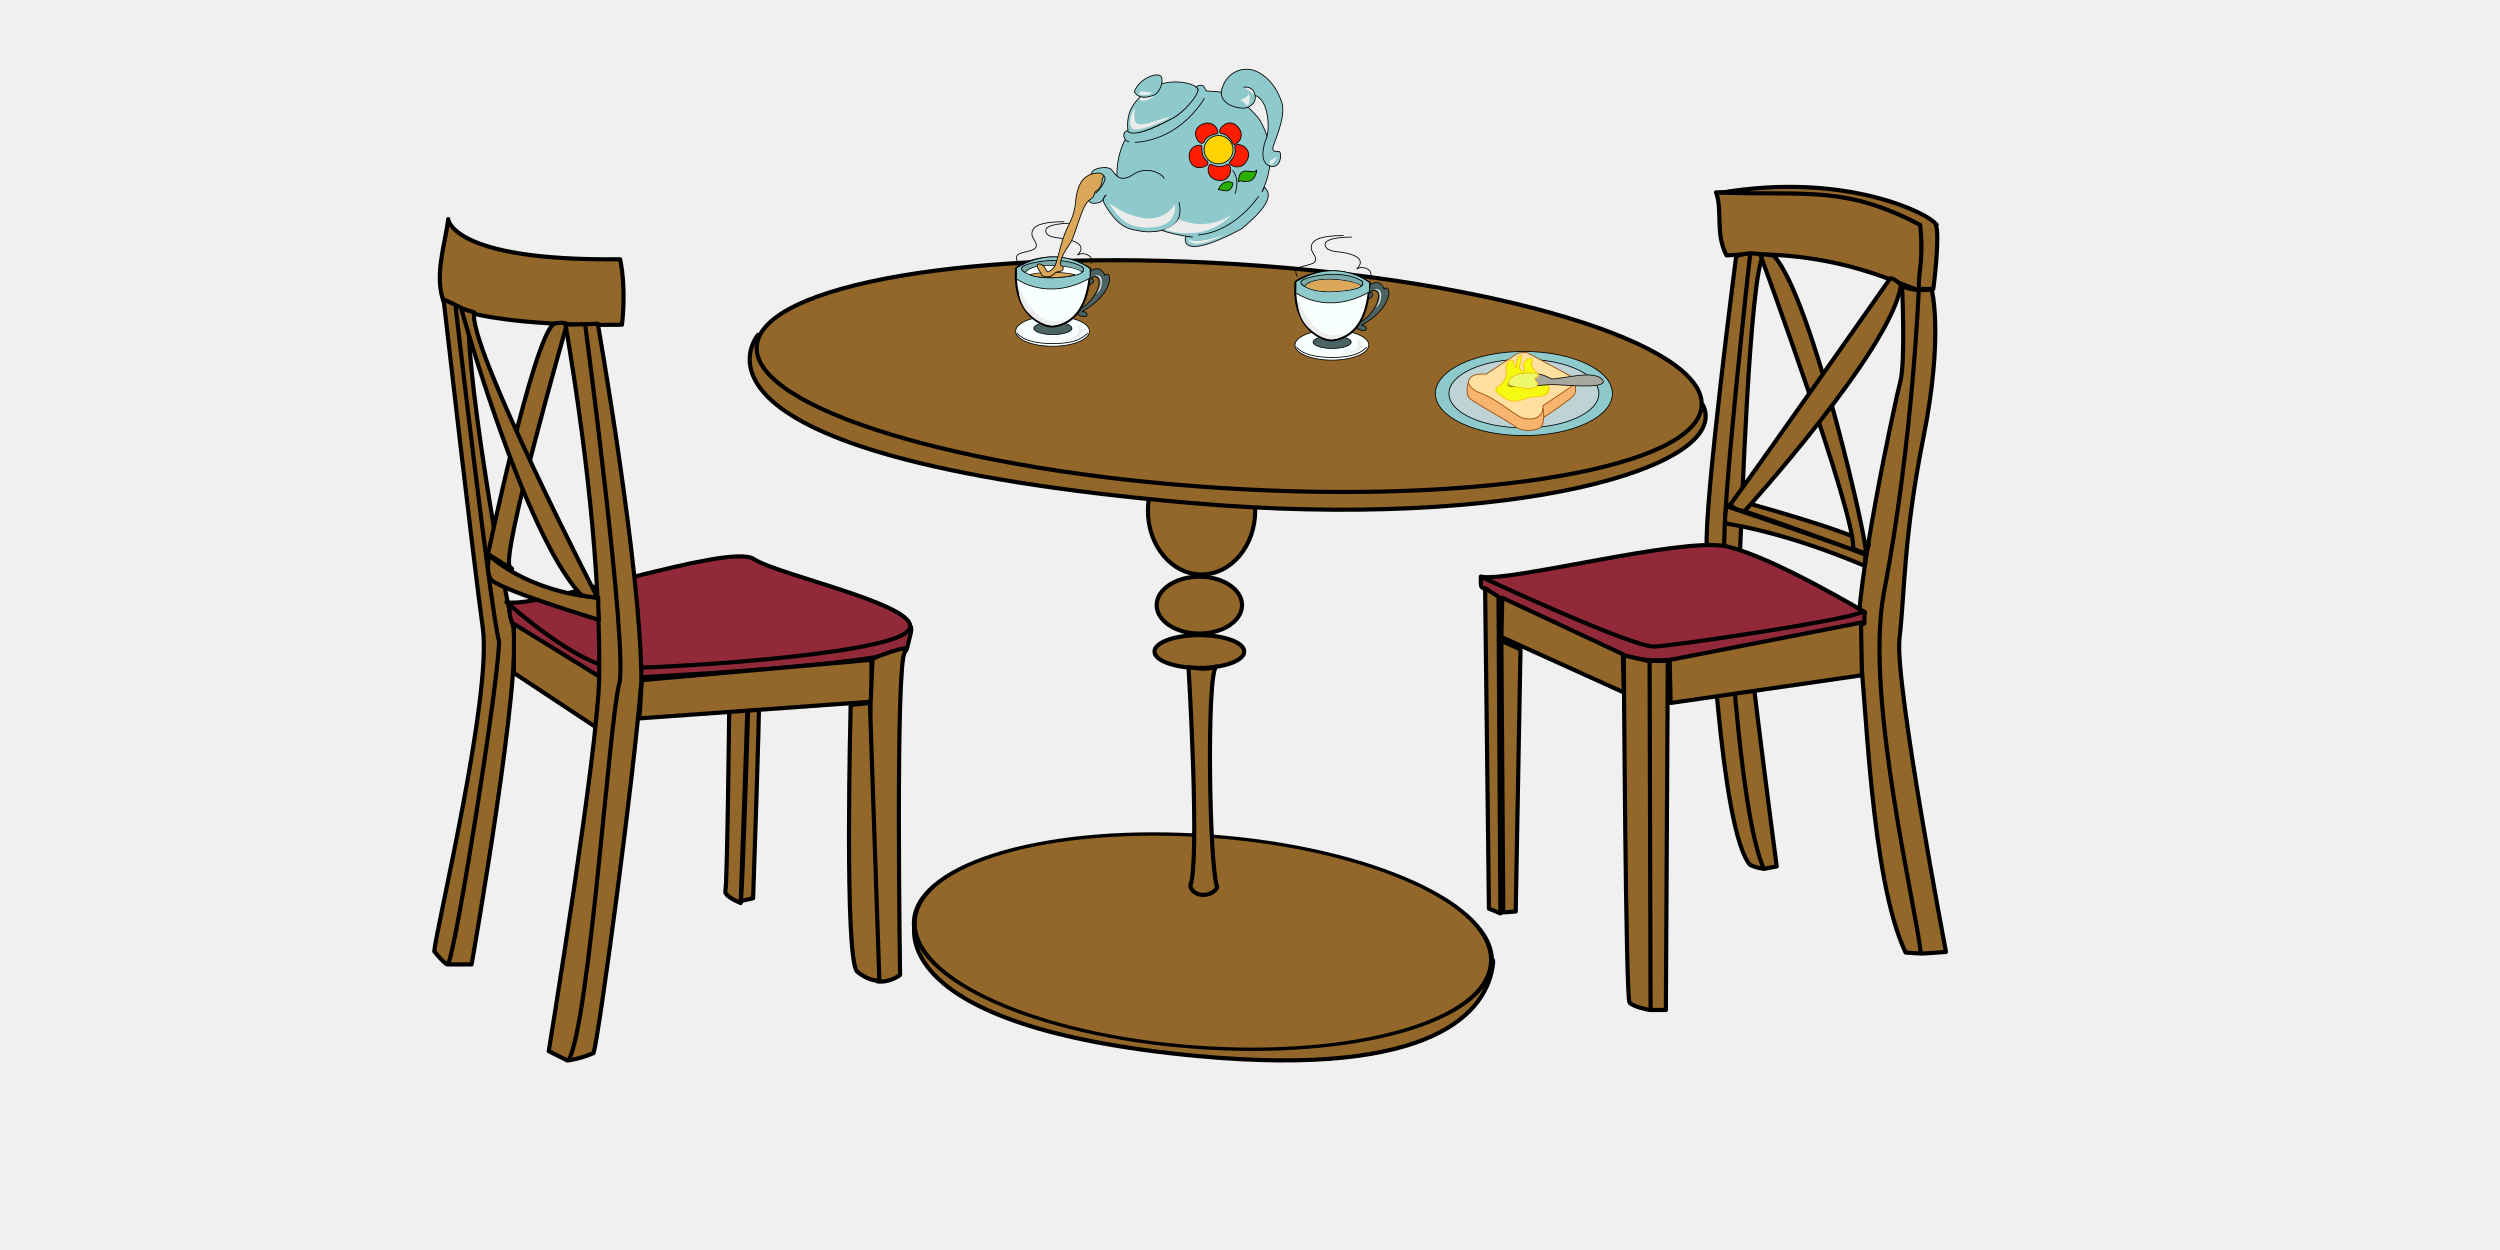
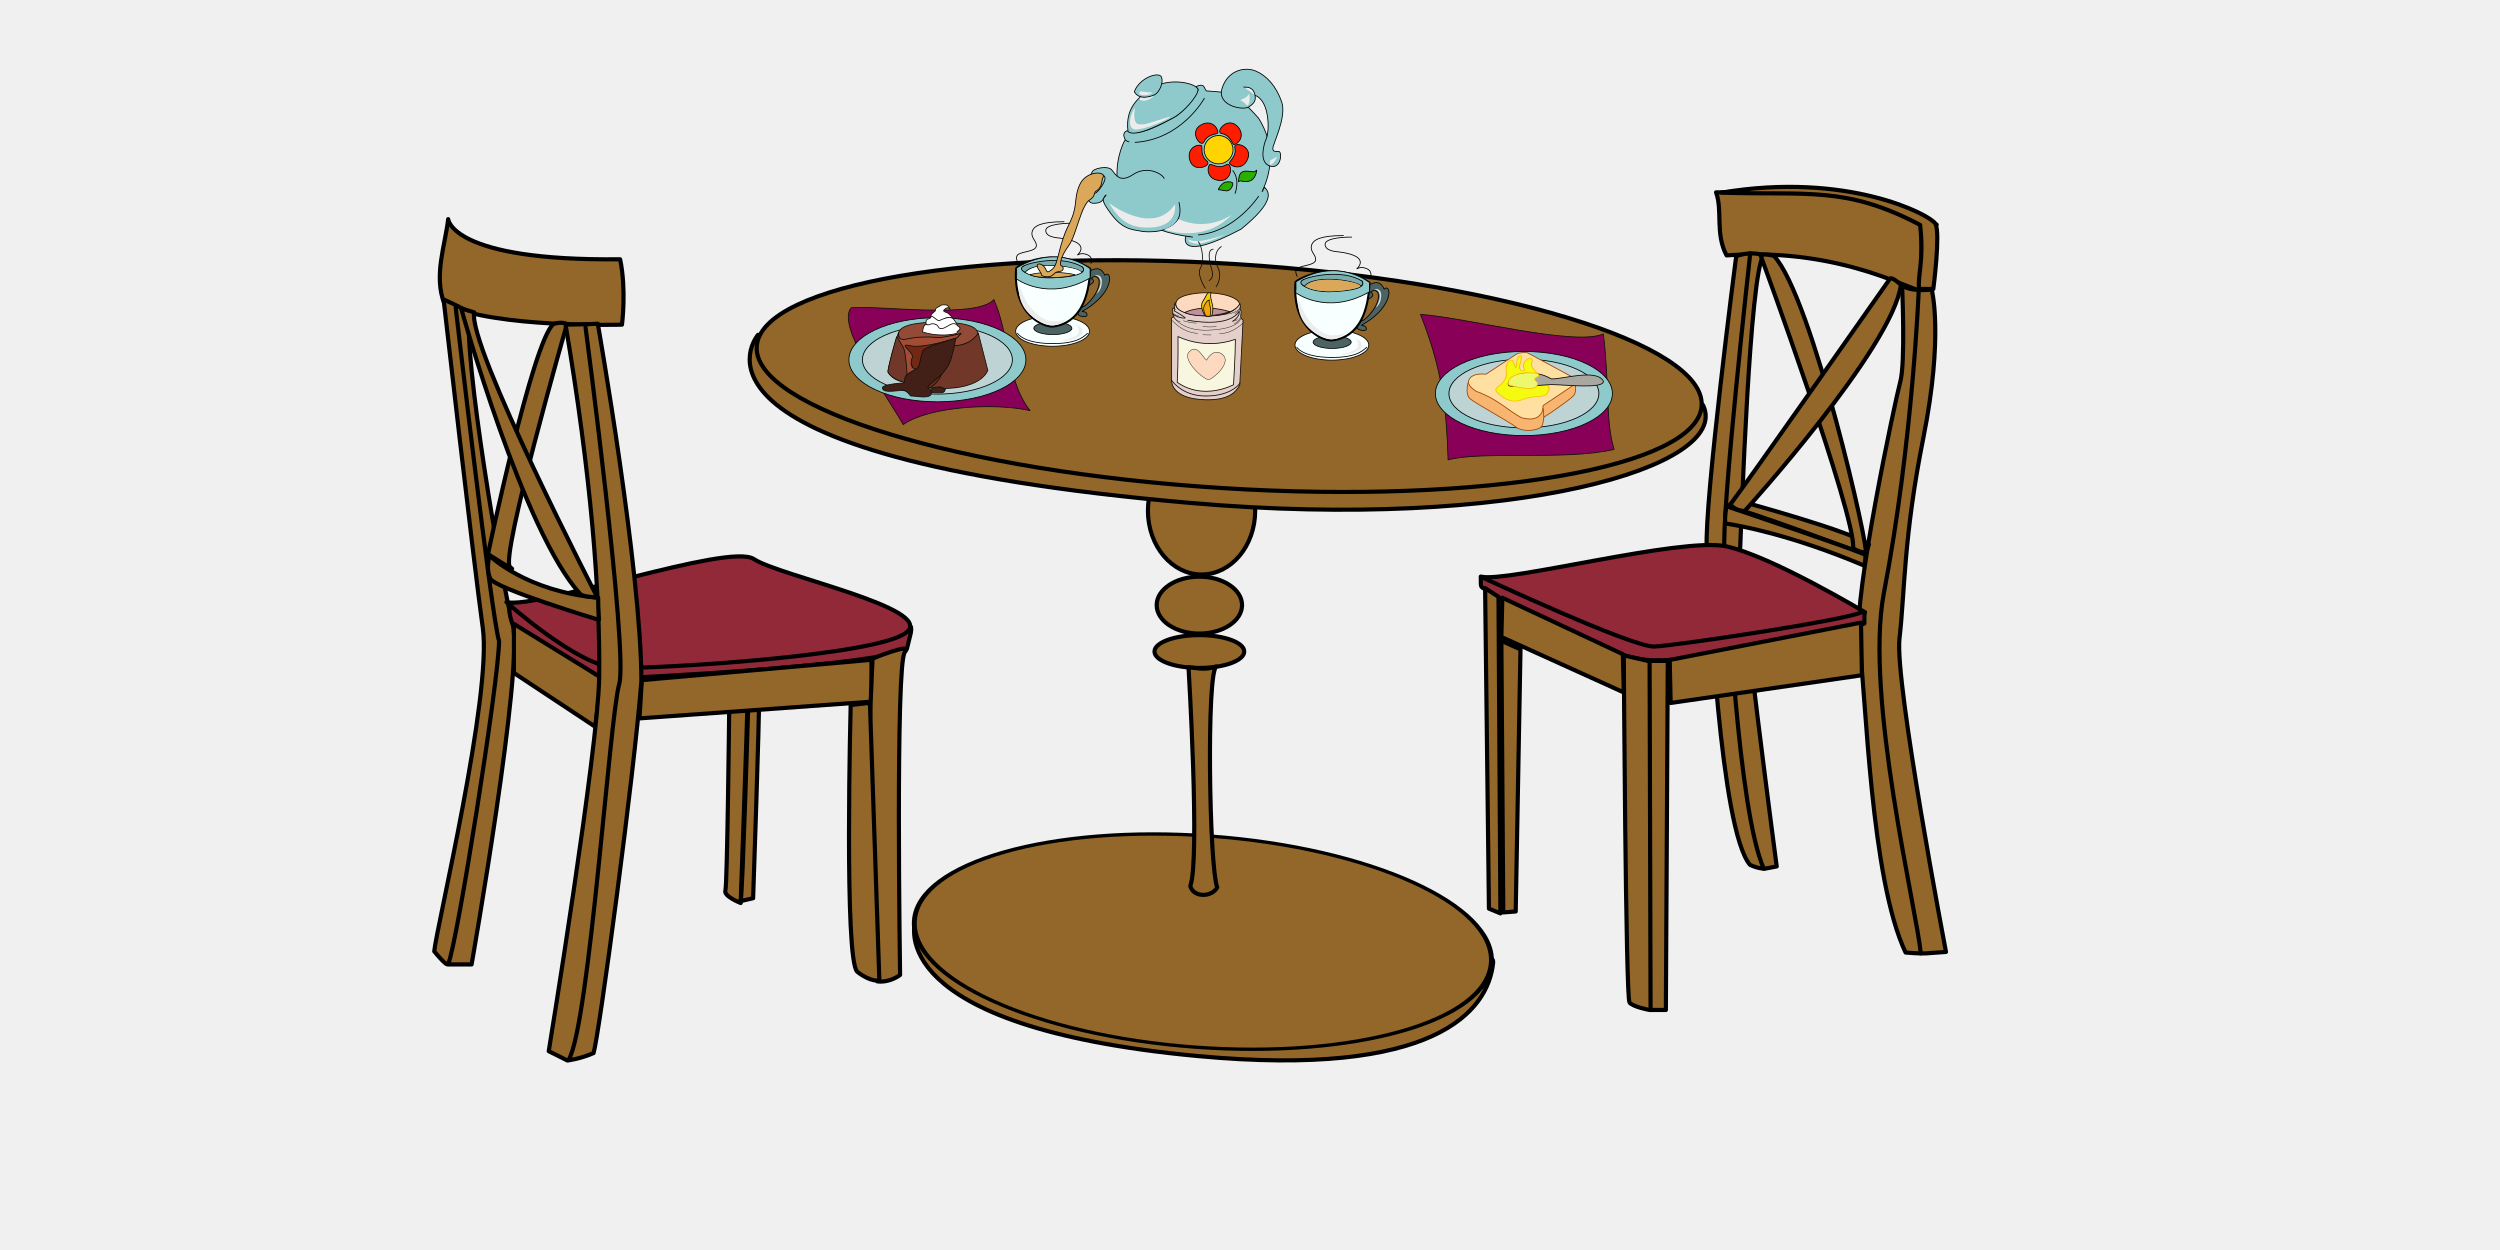
<svg xmlns="http://www.w3.org/2000/svg" width="100%" height="100%" viewBox="0 0 600 300" version="1.1" xml:space="preserve" style="fill-rule:evenodd;clip-rule:evenodd;stroke-linecap:round;stroke-linejoin:round;stroke-miterlimit:1.5;">
  <g id="DinningTable">
    <path d="M219.631,221.417C219.631,221.417 211.511,246.421 287.584,253.465C344.325,258.719 357.147,242.762 358.35,231.079C359.265,222.195 305.267,272.379 219.631,221.417Z" style="fill:rgb(146,103,41);stroke:black;stroke-width:1px;" />
    <g transform="matrix(1.07136,0.0788987,-0.0540644,0.734136,-20.1205,28.4372)">
      <ellipse cx="300.193" cy="236.834" rx="64.621" ry="34.494" style="fill:rgb(146,103,41);stroke:black;stroke-width:1.09px;" />
    </g>
    <g transform="matrix(1,0,0,1,-3.67764,0)">
      <ellipse cx="291.525" cy="156.37" rx="10.77" ry="3.94" style="fill:rgb(146,103,41);stroke:black;stroke-width:1px;" />
    </g>
    <g transform="matrix(1,0,0,1,-3.15226,1.20509)">
      <ellipse cx="290.999" cy="144.024" rx="10.245" ry="6.83" style="fill:rgb(146,103,41);stroke:black;stroke-width:1px;" />
    </g>
    <g transform="matrix(1,0,0,1.023,-9.98216,-11.0655)">
      <ellipse cx="298.355" cy="130.627" rx="12.872" ry="14.973" style="fill:rgb(146,103,41);stroke:black;stroke-width:0.99px;" />
    </g>
    <path d="M181.928,80.361C181.928,80.361 156.639,109.498 285.759,120.71C363.599,127.469 415.564,111.913 408.772,97.307C405.856,91.037 236.721,130.494 181.928,80.361Z" style="fill:rgb(146,103,41);stroke:black;stroke-width:1px;" />
    <g transform="matrix(0.99803,0.0627314,-0.0627314,0.99803,-1.70044,-28.0399)">
      <ellipse cx="303.543" cy="99.457" rx="113.613" ry="26.926" style="fill:rgb(146,103,41);stroke:black;stroke-width:1px;" />
    </g>
    <path d="M285.243,160.138C285.243,160.138 288.04,206.297 285.673,212.646C286.391,215.468 290.87,215.378 292.129,212.968C290.192,207.804 289.546,161.468 291.914,159.961C289.262,160.802 288.172,160.457 285.243,160.138Z" style="fill:rgb(146,103,41);stroke:black;stroke-width:1px;" />
+     <path d="M204.288,73.875C210.617,73.202 234.281,76.62 238.526,71.903C242.384,80.517 241.554,91.468 247.214,98.542C237.998,96.537 222.592,97.739 216.767,101.901C213.131,95.401 200.514,78.12 204.288,73.875Z" style="fill:rgb(136,0,87);stroke:rgb(17,15,9);stroke-width:0.2px;" />
+     <path d="M340.911,75.452C351.691,76.186 377.859,83.168 384.802,80.149C386.329,92.286 385.244,100.785 387.381,107.86C375.911,110.577 355.478,108.174 347.545,110.372C347.146,97.5 346.031,88.348 340.911,75.452Z" style="fill:rgb(136,0,87);stroke:rgb(17,15,9);stroke-width:0.2px;" />
  </g>
  <g id="DinningChairs">
    <path d="M175.01,170.124C175.01,170.124 174.551,212.359 174.092,213.736C173.633,215.114 177.765,216.72 177.765,216.72C177.765,216.72 179.372,171.73 179.372,169.665C179.372,167.599 175.01,170.124 175.01,170.124Z" style="fill:rgb(146,103,41);stroke:black;stroke-width:1px;" />
    <path d="M177.765,216.261L180.749,215.573C180.749,215.573 182.356,169.435 182.126,168.746C181.896,168.058 179.601,168.517 179.601,168.517C179.601,168.517 178.224,214.425 177.765,216.261Z" style="fill:rgb(146,103,41);stroke:black;stroke-width:1px;" />
    <path d="M411.852,46.165C419.722,46.412 439.649,40.983 461.084,54.012C461.505,64.94 460.721,67.727 460.721,69.408C460.721,71.09 442.954,59.195 414.374,61.296C411.606,56.064 413.459,50.482 411.852,46.165Z" style="fill:rgb(146,103,41);stroke:black;stroke-width:1px;" />
    <path d="M416.681,61.505C416.681,61.505 408.977,120.885 409.62,131.639C410.222,141.726 412.852,199.155 419.997,207.561C421.853,208.475 423.517,208.496 423.517,208.496L426.41,207.945C426.41,207.945 417.284,139.108 417.621,132.047C417.957,124.986 419.907,65.606 423.269,61.235C419.69,60.169 416.681,61.505 416.681,61.505Z" style="fill:rgb(146,103,41);stroke:black;stroke-width:1px;" />
    <path d="M420.065,60.768C420.065,60.768 413.071,123.174 413.878,132.32C414.685,141.465 417.106,194.457 423.293,208.445" style="fill:none;stroke:black;stroke-width:1px;" />
    <path d="M456.497,68.467C456.497,68.467 457.337,86.961 456.076,91.584C454.815,96.207 444.888,142.968 446.137,153.196C447.902,167.655 448.931,210.842 457.337,228.602C460.032,228.874 462.099,228.818 462.099,228.818L467.035,228.465C467.035,228.465 454.662,163.534 455.877,153.226C457.15,142.434 456.819,129.024 461.593,105.143C466.539,80.406 463.611,69.502 463.611,69.502C463.611,69.502 458.461,70.123 456.497,68.467Z" style="fill:rgb(146,103,41);stroke:black;stroke-width:1px;" />
    <path d="M418.355,120.462C418.355,120.462 444.882,127.678 448.541,130.691C447.641,133.027 447.836,133.159 447.836,133.159C447.836,133.159 418.785,122.184 414.266,121.538C416.652,120.306 418.355,120.462 418.355,120.462Z" style="fill:rgb(146,103,41);stroke:black;stroke-width:1px;" />
    <path d="M414.332,121.495C414.332,121.495 413.692,125.577 414.243,125.658C417.365,126.118 429.734,128.288 447.343,135.723C447.578,135.822 447.723,133.906 447.717,133.23C447.712,132.704 414.145,121.415 414.332,121.495Z" style="fill:rgb(146,103,41);stroke:black;stroke-width:1px;" />
    <path d="M422.544,61.292C422.544,61.292 445.411,123.648 444.765,131.61C446.15,132.408 446.691,132.461 447.767,132.676C448.843,132.891 434.979,71.289 425.726,61.39C423.185,60.799 422.544,61.292 422.544,61.292Z" style="fill:rgb(146,103,41);stroke:black;stroke-width:1px;" />
    <path d="M453.567,66.933C453.567,66.933 418.4,117.069 415.302,121.029C416.434,122.675 418.727,122.635 418.727,122.635C418.727,122.635 454.287,83.455 456.224,68.348C453.769,66.133 453.567,66.933 453.567,66.933Z" style="fill:rgb(146,103,41);stroke:black;stroke-width:1px;" />
    <path d="M447.61,146.947C447.61,146.947 425.058,133.416 414.27,131.121C403.482,128.826 361.353,139.982 355.385,138.375C355.478,140.436 355.101,141.011 356.439,141.321C363.857,146.372 385.318,157.913 396.136,158.436C408.116,159.016 438.507,152.853 447.445,149.64C447.507,148.42 447.362,147.563 447.61,146.947Z" style="fill:rgb(146,41,56);stroke:black;stroke-width:1px;" />
    <path d="M389.709,157.289C389.709,157.289 390.168,239.517 391.086,240.612C392.005,241.707 395.907,242.395 395.907,242.395L399.809,242.395L400.268,158.613L395.448,158.613L389.709,157.289Z" style="fill:rgb(146,103,41);stroke:black;stroke-width:1px;" />
    <path d="M395.907,158.842L396.136,242.395" style="fill:none;stroke:black;stroke-width:1px;" />
    <path d="M359.639,143.234L360.099,219.212L357.344,218.064L356.426,141.168L359.639,143.234Z" style="fill:rgb(146,103,41);stroke:black;stroke-width:1px;" />
    <path d="M360.328,153.793L364.919,155.858L363.771,218.753L360.787,218.982L360.328,153.793Z" style="fill:rgb(146,103,41);stroke:black;stroke-width:1px;" />
    <path d="M360.558,143.463L360.328,152.874L389.709,166.188L389.48,157.006L360.558,143.463Z" style="fill:rgb(146,103,41);stroke:black;stroke-width:1px;" />
    <path d="M400.727,158.383L400.957,168.713L446.865,162.056L446.635,149.431L400.727,158.383Z" style="fill:rgb(146,103,41);stroke:black;stroke-width:1px;" />
    <path d="M355.546,138.478C355.546,138.478 391.775,155.399 397.055,155.17C402.334,154.94 443.651,148.743 446.865,146.906" style="fill:none;stroke:black;stroke-width:1px;" />
    <path d="M107.559,52.593C107.559,52.593 108.254,62.697 148.826,62.227C150.375,69.561 149.274,77.918 149.274,77.918C149.274,77.918 118.788,78.815 106.683,72.986C103.99,66.24 106.859,58.87 107.559,52.593Z" style="fill:rgb(146,103,41);stroke:black;stroke-width:1px;" />
    <path d="M106.459,71.861C106.459,71.861 113.632,134.626 115.874,150.765C118.116,166.905 104.666,222.945 104.218,228.325C106.872,231.542 107.356,231.463 107.356,231.463L113.184,231.463C113.184,231.463 125.737,160.18 123.047,149.868C120.357,139.557 110.943,84.414 112.736,74.999C109.546,73.2 106.459,71.861 106.459,71.861Z" style="fill:rgb(146,103,41);stroke:black;stroke-width:1px;" />
    <path d="M109.373,73.861C109.373,73.861 117.981,148.228 119.774,153.842C119.774,162.808 109.731,226.457 107.579,231.312" style="fill:none;stroke:black;stroke-width:1px;" />
    <path d="M136.072,77.749C136.072,77.749 119.912,134.16 122.409,136.07C124.907,137.98 117.121,132.985 117.121,132.985C117.121,132.985 127.845,81.777 132.84,77.749C134.896,77.099 136.072,77.749 136.072,77.749Z" style="fill:rgb(146,103,41);stroke:black;stroke-width:1px;" />
    <path d="M122.979,149.675C122.979,149.675 140.481,162.874 145.359,162.874C150.236,162.874 211.925,159.718 217.664,155.701C218.709,151.443 218.768,151.587 218.648,150.504C218.541,149.54 139.911,145.198 123.277,145.23C121.224,145.234 122.979,149.675 122.979,149.675Z" style="fill:rgb(146,41,56);stroke:black;stroke-width:1px;" />
    <path d="M121.544,144.511C121.544,144.511 138.759,160.005 147.941,160.292C157.123,160.578 211.065,157.422 217.664,151.684C224.263,145.945 186.963,138.198 180.937,134.181C174.912,130.164 129.291,146.232 121.544,144.511Z" style="fill:rgb(146,41,56);stroke:black;stroke-width:1px;" />
    <path d="M123.342,149.745L123.342,161.509L142.853,174.421L144.288,162.657L123.342,149.745Z" style="fill:rgb(146,103,41);stroke:black;stroke-width:1px;" />
    <path d="M154.043,163.23L153.47,172.412L209.248,168.395L209.133,158.353L154.043,163.23Z" style="fill:rgb(146,103,41);stroke:black;stroke-width:1px;" />
    <path d="M209.42,158.066C209.42,158.066 205.977,224.743 210.568,235.536C213.654,235.892 216.019,233.99 216.019,233.99C216.019,233.99 214.872,159.103 217.167,156.521C219.462,153.938 209.42,158.066 209.42,158.066Z" style="fill:rgb(146,103,41);stroke:black;stroke-width:1px;" />
    <path d="M204.162,169.206C204.162,169.206 202.555,230.722 205.769,233.247C208.982,235.772 211.048,235.313 211.048,235.313L208.777,168.679L204.162,169.206Z" style="fill:rgb(146,103,41);stroke:black;stroke-width:1px;" />
    <path d="M143.47,77.694C143.47,77.694 153.933,137.064 153.933,163.515C152.14,186.379 143.801,248.248 142.456,252.731C139.23,254.158 136.179,254.524 136.179,254.524L131.696,252.282C131.696,252.282 143.577,179.688 143.801,162.618C144.07,142.085 141.828,113.952 135.731,77.907C141.103,77.856 143.47,77.694 143.47,77.694Z" style="fill:rgb(146,103,41);stroke:black;stroke-width:1px;" />
    <path d="M140.532,78.585C140.532,78.585 150.843,156.593 148.601,164.215C146.36,171.836 141.428,245.809 136.497,254.327" style="fill:none;stroke:black;stroke-width:1px;" />
    <path d="M117.478,133.349C117.478,133.349 126.293,141.98 143.554,143.449C143.554,146.02 143.738,148.774 143.738,148.774C143.738,148.774 118.764,141.245 117.662,138.858C116.56,136.471 117.478,133.349 117.478,133.349Z" style="fill:rgb(146,103,41);stroke:black;stroke-width:1px;" />
    <path d="M110.684,74.036C110.684,74.036 125.621,127.884 139.335,142.638C140.027,143.266 143.371,143.385 143.371,143.385C143.371,143.385 112.153,82.862 113.806,74.966C111.416,74.216 110.684,74.036 110.684,74.036Z" style="fill:rgb(146,103,41);stroke:black;stroke-width:1px;" />
    <path d="M460.521,69.086C460.521,69.086 459.12,105.979 452.115,142.405C447.445,167.156 460.054,218.526 460.988,228.8" style="fill:none;stroke:black;stroke-width:1px;" />
    <path d="M461.272,54.062L464.798,53.905" style="fill:none;stroke:black;stroke-width:1px;" />
    <path d="M460.57,69.351L463.998,69.351C463.998,69.351 465.761,55.836 464.488,53.681C463.215,51.527 443.37,41.145 413.169,46.238C433.895,46.924 442.905,44.573 460.827,53.975C461.807,62.692 460.215,65.728 460.57,69.351Z" style="fill:rgb(146,103,41);stroke:black;stroke-width:1px;" />
  </g>
  <g id="TeaCup">
    <g transform="matrix(1.10105,0,0,1.09322,-26.39,-8.02312)">
      <ellipse cx="253.4" cy="80.05" rx="8.048" ry="3.309" style="fill:rgb(248,255,255);stroke:black;stroke-width:0.18px;" />
    </g>
    <g transform="matrix(1,0,0,0.885246,-0.785187,8.22203)">
      <ellipse cx="253.47" cy="79.713" rx="4.557" ry="1.711" style="fill:rgb(75,99,99);stroke:black;stroke-width:0.21px;" />
    </g>
    <path d="M261.874,66.749C261.601,66.776 263.511,67.265 261.537,68.387C259.563,69.509 260.819,65.269 261.627,64.977C262.435,64.685 264.05,63.631 265.172,66.076C265.439,65.894 265.472,65.706 265.912,65.852C266.921,66.458 266.383,71.031 259.72,74.736C260.409,74.869 260.685,74.878 260.864,75.39C261.21,76.374 258.868,75.973 258.755,75.435C258.643,74.896 258.957,73.909 259.922,73.64C260.887,73.371 264.499,69.587 263.668,66.887C262.592,65.826 262.3,66.708 261.874,66.749Z" style="fill:rgb(75,99,99);stroke:black;stroke-width:0.2px;" />
    <path d="M243.876,64.393C243.909,63.952 252.708,58.745 261.642,64.495C261.18,77.281 254.453,78.102 252.759,78.359C250.988,78.627 243.003,76.024 243.876,64.393Z" style="fill:rgb(248,255,255);stroke:black;stroke-width:0.5px;" />
    <path d="M243.881,66.879C243.881,66.879 251.384,72.575 261.626,66.714L261.626,64.469C261.626,64.469 253.993,58.225 243.99,64.304C244.065,67.098 243.881,66.879 243.881,66.879Z" style="fill:rgb(142,201,203);stroke:black;stroke-width:0.2px;" />
    <path d="M245.879,63.801C243.825,64.52 247.034,66.883 252.502,66.677C257.945,66.471 260.902,65.676 259.824,64.084" style="fill:none;stroke:black;stroke-width:0.2px;" />
    <path d="M246.032,65.356C246.032,65.356 244.181,64.57 245.892,63.729C247.602,62.888 255.202,61.289 259.801,64.094C260.306,64.907 259.885,65.075 259.548,65.356C259.464,64.29 248.732,62.243 246.032,65.356Z" style="fill:rgb(124,171,172);stroke:black;stroke-width:0.2px;" />
    <path d="M244.198,79.994C244.198,79.994 245.488,82.377 252.302,82.461C259.117,82.546 260.35,80.414 260.995,80.022" style="fill:none;stroke:black;stroke-width:0.2px;" />
    <path d="M244.397,67.834C244.397,67.834 246.539,76.168 252.498,77.142C254.64,77.103 255.731,76.792 256.042,76.285C256.354,75.779 254.173,80.219 248.837,76.792C243.501,73.364 244.748,68.613 244.397,67.834Z" style="fill:rgb(236,236,236);" />
    <path d="M258.127,77.956C258.127,77.956 260.002,78.275 259.762,79.77C259.523,81.266 255.914,81.904 255.036,81.764C254.159,81.625 258.785,81.326 258.865,79.71C258.945,78.095 258.327,78.255 258.127,77.956Z" style="fill:rgb(235,236,236);" />
    <path d="M262.704,66.077C262.704,66.077 264.504,65.553 264.453,67.659C264.402,69.765 263.279,70.314 263.113,70.595C262.947,70.875 264.249,68.77 264.096,67.595C263.942,66.421 263.368,66.166 262.704,66.077Z" style="fill:rgb(221,221,221);" />
    <path d="M246.237,65.302C246.237,65.302 247.421,66.455 251.471,66.58C255.522,66.704 259.725,65.659 259.448,65.271C258.825,64.398 254.456,63.836 252.718,63.806C250.908,63.775 248.075,63.682 246.237,65.302Z" style="fill:rgb(248,255,255);" />
    <path d="M244.277,63.002C244.277,63.002 243.509,61.641 244.374,61.055C245.424,60.344 248.49,60.357 248.707,59.107C248.92,57.882 247.278,57.102 247.734,55.553C248.139,54.176 249.925,53.216 255.377,53.216" style="fill:none;stroke:black;stroke-width:0.2px;" />
    <path d="M261.803,63.202C262.027,63.152 262.326,61.731 261.055,61.183C259.784,60.634 259.061,60.959 258.637,61.183C258.213,61.407 260.033,60.261 259.235,58.964C258.438,57.668 255.147,57.244 254.375,57.145C253.602,57.045 250.985,56.945 250.985,55.3C250.985,53.655 256.618,53.53 257.366,53.58" style="fill:none;stroke:black;stroke-width:0.2px;" />
    <g transform="matrix(1.10105,0,0,1.09322,40.6438,-4.69689)">
      <ellipse cx="253.4" cy="80.05" rx="8.048" ry="3.309" style="fill:rgb(248,255,255);stroke:black;stroke-width:0.18px;" />
    </g>
    <g transform="matrix(1,0,0,0.885246,66.2486,11.5483)">
      <ellipse cx="253.47" cy="79.713" rx="4.557" ry="1.711" style="fill:rgb(75,99,99);stroke:black;stroke-width:0.21px;" />
    </g>
    <g transform="matrix(1,0,0,1,67.0338,3.32623)">
      <path d="M261.874,66.749C261.601,66.776 263.511,67.265 261.537,68.387C259.563,69.509 260.819,65.269 261.627,64.977C262.435,64.685 264.05,63.631 265.172,66.076C265.439,65.894 265.472,65.706 265.912,65.852C266.921,66.458 266.383,71.031 259.72,74.736C260.409,74.869 260.685,74.878 260.864,75.39C261.21,76.374 258.868,75.973 258.755,75.435C258.643,74.896 258.957,73.909 259.922,73.64C260.887,73.371 264.499,69.587 263.668,66.887C262.592,65.826 262.3,66.708 261.874,66.749Z" style="fill:rgb(75,99,99);stroke:black;stroke-width:0.2px;" />
    </g>
    <g transform="matrix(1,0,0,1,67.0338,3.32623)">
      <path d="M243.876,64.393C243.909,63.952 252.708,58.745 261.642,64.495C261.18,77.281 254.453,78.102 252.759,78.359C250.988,78.627 243.003,76.024 243.876,64.393Z" style="fill:rgb(248,255,255);stroke:black;stroke-width:0.5px;" />
    </g>
    <g transform="matrix(1,0,0,1,67.0338,3.32623)">
      <path d="M243.881,66.879C243.881,66.879 251.384,72.575 261.626,66.714L261.626,64.469C261.626,64.469 253.993,58.225 243.99,64.304C244.065,67.098 243.881,66.879 243.881,66.879Z" style="fill:rgb(142,201,203);stroke:black;stroke-width:0.2px;" />
    </g>
    <g transform="matrix(1,0,0,1,67.0338,3.32623)">
      <path d="M245.879,63.801C243.825,64.52 247.034,66.883 252.502,66.677C257.945,66.471 260.902,65.676 259.824,64.084" style="fill:none;stroke:black;stroke-width:0.2px;" />
    </g>
    <g transform="matrix(1,0,0,1,67.0338,3.32623)">
      <path d="M246.032,65.356C246.032,65.356 244.181,64.57 245.892,63.729C247.602,62.888 255.202,61.289 259.801,64.094C260.306,64.907 259.885,65.075 259.548,65.356C259.464,64.29 248.732,62.243 246.032,65.356Z" style="fill:rgb(124,171,172);stroke:black;stroke-width:0.2px;" />
    </g>
    <g transform="matrix(1,0,0,1,67.0338,3.32623)">
      <path d="M244.198,79.994C244.198,79.994 245.488,82.377 252.302,82.461C259.117,82.546 260.35,80.414 260.995,80.022" style="fill:none;stroke:black;stroke-width:0.2px;" />
    </g>
    <g transform="matrix(1,0,0,1,67.0338,3.32623)">
      <path d="M244.397,67.834C244.397,67.834 246.539,76.168 252.498,77.142C254.64,77.103 255.731,76.792 256.042,76.285C256.354,75.779 254.173,80.219 248.837,76.792C243.501,73.364 244.748,68.613 244.397,67.834Z" style="fill:rgb(236,236,236);" />
    </g>
    <g transform="matrix(1,0,0,1,67.0338,3.32623)">
      <path d="M258.127,77.956C258.127,77.956 260.002,78.275 259.762,79.77C259.523,81.266 255.914,81.904 255.036,81.764C254.159,81.625 258.785,81.326 258.865,79.71C258.945,78.095 258.327,78.255 258.127,77.956Z" style="fill:rgb(235,236,236);" />
    </g>
    <g transform="matrix(1,0,0,1,67.0338,3.32623)">
      <path d="M262.704,66.077C262.704,66.077 264.504,65.553 264.453,67.659C264.402,69.765 263.279,70.314 263.113,70.595C262.947,70.875 264.249,68.77 264.096,67.595C263.942,66.421 263.368,66.166 262.704,66.077Z" style="fill:rgb(221,221,221);" />
    </g>
    <g transform="matrix(1,0,0,1,67.0338,3.32623)">
      <path d="M246.237,65.302C246.237,65.302 247.421,66.455 251.471,66.58C255.522,66.704 259.725,65.659 259.448,65.271C258.825,64.398 254.456,63.836 252.718,63.806C250.908,63.775 248.075,63.682 246.237,65.302Z" style="fill:rgb(219,168,90);" />
    </g>
    <g transform="matrix(1,0,0,1,67.0338,3.32623)">
      <path d="M244.277,63.002C244.277,63.002 243.509,61.641 244.374,61.055C245.424,60.344 248.49,60.357 248.707,59.107C248.92,57.882 247.278,57.102 247.734,55.553C248.139,54.176 249.925,53.216 255.377,53.216" style="fill:none;stroke:black;stroke-width:0.2px;" />
    </g>
    <g transform="matrix(1,0,0,1,67.0338,3.32623)">
      <path d="M261.803,63.202C262.027,63.152 262.326,61.731 261.055,61.183C259.784,60.634 259.061,60.959 258.637,61.183C258.213,61.407 260.033,60.261 259.235,58.964C258.438,57.668 255.147,57.244 254.375,57.145C253.602,57.045 250.985,56.945 250.985,55.3C250.985,53.655 256.618,53.53 257.366,53.58" style="fill:none;stroke:black;stroke-width:0.2px;" />
    </g>
  </g>
  <g id="TeaPot">
    <path d="M270.038,33.602C268.772,35.217 261.537,54.005 286.203,56.898C285.49,56.771 284.834,56.656 284.639,56.663C284.464,56.812 282.45,63.179 297.872,54.987C306.362,48.081 304.465,45.981 303.504,44.969C302.975,45.599 303.196,45.83 302.922,45.979C302.647,46.129 307.967,37.646 302.045,28.36C296.096,21.538 293.888,22.205 289.565,21.823C288.924,21.347 289.277,19.732 286.964,20.827C287.113,21.092 287.645,21.295 287.556,21.575C287.306,22.354 284.191,26.834 282,28.003C279.809,29.171 273.285,33.163 270.51,31.362C269.051,32.033 270.04,33.213 270.038,33.602Z" style="fill:rgb(142,201,203);stroke:black;stroke-width:0.2px;" />
    <path d="M270.085,33.577C270.085,33.577 270.603,34.055 270.962,34.035" style="fill:none;stroke:black;stroke-width:0.2px;" />
    <path d="M289.04,23.585C289.04,23.585 283.685,33.444 272.426,34.174" style="fill:none;stroke:black;stroke-width:0.2px;" />
    <path d="M276.017,21.455C273.85,23.05 269.931,25.472 270.722,31.557C272.426,33.14 278.999,29.61 281.494,28.332C283.989,27.054 287.458,23.098 287.519,21.577C287.579,20.056 280.398,18.23 276.017,21.455Z" style="fill:rgb(142,201,203);stroke:black;stroke-width:0.2px;" />
    <path d="M278.73,18.454C278.106,17.144 273.472,18.626 272.244,22.003C273.294,23.944 275.713,23.342 276.991,22.794C278.268,22.246 279.339,19.732 278.73,18.454Z" style="fill:rgb(142,201,203);stroke:black;stroke-width:0.2px;" />
    <path d="M302.06,47.11C302.06,47.11 296.505,55.6 287.611,56.379" style="fill:none;stroke:black;stroke-width:0.2px;" />
    <path d="M279.378,42.826C279.145,41.891 275.445,39.554 271.939,41.891C268.434,44.228 267.577,41.423 266.682,40.645C265.786,39.866 263.332,40.255 262.397,40.917C261.463,41.579 259.593,48.746 262.397,48.785C265.201,48.824 264.539,47.305 265.474,46.798C264.89,47.811 263.799,47.538 266.759,51.472C269.719,55.406 272.368,55.094 273.614,55.445C274.861,55.795 284.87,56.496 282.962,48.59" style="fill:rgb(142,201,203);stroke:black;stroke-width:0.2px;" />
    <path d="M263.293,42.047C263.293,42.047 264.773,41.54 265.163,42.514C265.552,43.488 263.41,46.214 262.904,46.37" style="fill:none;stroke:black;stroke-width:0.2px;" />
    <path d="M263.994,42.319C263.161,42.43 261.453,45.394 262.748,45.98C263.721,45.63 265.357,42.202 263.994,42.319Z" style="fill:rgb(236,236,236);" />
    <path d="M266.141,48.712C266.141,48.712 276.751,56.869 282.024,49.016C282.024,49.564 282.735,54.972 274.722,54.615C270.03,54.405 268.025,51.747 266.141,48.712Z" style="fill:rgb(236,236,236);" />
    <path d="M295.636,51.501C295.636,51.501 289.985,55.77 282.892,52.592C282.498,53.184 281.283,54.555 279.538,54.96C277.731,54.617 288.516,59.143 295.636,51.501Z" style="fill:rgb(236,236,236);" />
    <path d="M285.189,57.325C285.189,57.325 285.548,57.923 287.522,57.864C289.497,57.804 293.605,56.448 293.963,56.328C294.322,56.208 288.953,58.755 286.984,58.482C285.858,58.325 285.289,58.083 285.189,57.325Z" style="fill:rgb(236,236,236);" />
    <path d="M298.538,20.87C297.991,21.175 300.698,20.135 301.216,22.879C301.442,24.075 301.033,24.826 299.695,25.678C298.356,26.53 291.966,25.435 293.305,21.175C294.643,16.915 298.66,15.941 301.338,17.036C304.015,18.132 306.328,20.749 307.606,24.461C308.884,28.173 305.363,34.735 305.476,35.719C305.559,36.444 306.048,36.342 306.9,36.342C307.752,36.342 307.545,40.709 304.806,39.857C302.068,39.005 303.285,34.624 303.954,33.163C304.624,31.703 304.867,24.278 301.216,22.879" style="fill:rgb(142,201,203);stroke:black;stroke-width:0.2px;" />
    <path d="M297.624,24.005C297.624,24.005 299.219,23.607 299.698,22.59C300.137,22.769 299.909,25.901 299.179,25.202C298.701,24.743 298.561,24.444 297.624,24.005Z" style="fill:rgb(236,236,236);" />
    <path d="M304.863,38.503C304.863,38.503 306.179,37.865 306.378,37.605C306.578,37.346 305.86,39.52 304.743,39.58C304.763,39.161 304.743,38.961 304.863,38.503Z" style="fill:rgb(236,236,236);" />
    <path d="M272.411,25.95C272.411,25.95 271.671,29.378 273.151,29.767C274.631,30.157 276.228,29.339 280.006,28.209C283.784,27.08 273.697,31.909 271.983,30.974C270.269,30.04 271.827,26.262 272.411,25.95Z" style="fill:rgb(236,236,236);" />
    <path d="M273.817,23.423C273.555,23.323 273.102,24.087 274.302,24.176C275.501,24.266 276.612,23.334 276.918,23.091C277.224,22.849 274.953,23.857 273.817,23.423Z" style="fill:rgb(236,236,236);" />
    <path d="M273.778,21.917C273.567,21.917 272.898,22.632 274.174,22.811C275.45,22.989 276.433,22.415 276.676,22.249C275.438,22.16 274.11,21.93 273.778,21.917Z" style="fill:rgb(236,236,236);" />
    <g transform="matrix(0.876923,0,0,0.903226,34.4998,2.37744)">
      <ellipse cx="294.155" cy="37.144" rx="3.956" ry="3.773" style="fill:rgb(255,212,0);stroke:black;stroke-width:0.22px;" />
    </g>
    <path d="M292.269,31.91C292.017,32.337 289.774,32.032 288.861,34.223C287.9,35.201 285.514,31.667 288.07,30.084C290.626,28.502 292.391,30.632 292.269,31.91Z" style="fill:rgb(255,29,0);stroke:black;stroke-width:0.2px;" />
    <g transform="matrix(0.263741,0.964594,-0.964594,0.263741,249.849,-255.638)">
      <path d="M292.269,31.91C292.017,32.337 289.774,32.032 288.861,34.223C287.9,35.201 285.514,31.667 288.07,30.084C290.626,28.502 292.391,30.632 292.269,31.91Z" style="fill:rgb(255,29,0);stroke:black;stroke-width:0.2px;" />
    </g>
    <g transform="matrix(0.226779,-0.973946,0.973946,0.226779,190.986,312.348)">
      <path d="M292.269,31.91C292.017,32.337 289.774,32.032 288.861,34.223C287.9,35.201 285.514,31.667 288.07,30.084C290.626,28.502 292.391,30.632 292.269,31.91Z" style="fill:rgb(255,29,0);stroke:black;stroke-width:0.2px;" />
    </g>
    <g transform="matrix(-0.831994,-0.554785,0.554785,-0.831994,515.808,228.164)">
      <path d="M292.269,31.91C292.017,32.337 289.774,32.032 288.861,34.223C287.9,35.201 285.514,31.667 288.07,30.084C290.626,28.502 292.391,30.632 292.269,31.91Z" style="fill:rgb(255,29,0);stroke:black;stroke-width:0.2px;" />
    </g>
    <g transform="matrix(-0.788123,0.615518,-0.615518,-0.788123,545.048,-115.588)">
      <path d="M292.269,31.91C292.017,32.337 289.774,32.032 288.861,34.223C287.9,35.201 285.514,31.667 288.07,30.084C290.626,28.502 292.391,30.632 292.269,31.91Z" style="fill:rgb(255,29,0);stroke:black;stroke-width:0.2px;" />
    </g>
    <path d="M295.864,40.952C295.864,40.952 297.658,42.743 296.422,46.416" style="fill:none;stroke:black;stroke-width:0.2px;" />
    <path d="M297.24,43.608C297.24,43.608 297.232,41.77 298.037,41.335C298.609,41.026 298.795,40.976 300.829,41.235C301.26,41.229 301.367,41.036 301.547,40.837C301.726,40.637 301.446,42.618 300.37,43.23C300.175,43.34 299.491,43.847 297.818,43.429C297.481,43.345 297.339,43.608 297.24,43.608Z" style="fill:rgb(42,174,0);stroke:black;stroke-width:0.2px;" />
    <path d="M295.855,44.028C295.88,43.578 294.272,43.507 293.721,43.864C293.17,44.222 292.445,45.127 292.424,45.549C292.904,45.522 293.328,45.699 294.364,45.808C295.473,45.771 295.906,44.475 295.855,44.028Z" style="fill:rgb(42,174,0);stroke:black;stroke-width:0.2px;" />
  </g>
  <g id="Tea">
    <g transform="matrix(0.948164,0,0,0.754827,13.0754,16.3572)">
      <path d="M246.98,65.616C246.98,65.616 247.421,66.455 251.471,66.58C255.522,66.704 258.64,65.774 258.239,65.642C257.195,65.298 254.64,64.926 252.902,64.896C251.093,64.865 248.792,65.053 246.98,65.616Z" style="fill:rgb(219,168,90);stroke:black;stroke-width:0.23px;" />
    </g>
    <path d="M264.649,42.715C265.862,41.098 260.75,40.718 259.134,44.332C257.517,47.945 258.943,49.181 256.471,54.031C253.999,58.88 254.094,63.349 252.573,64.585C251.051,65.821 251.431,65.156 250.671,64.11C249.91,63.064 248.674,63.159 248.959,64.015C249.244,64.87 250.005,65.536 249.91,65.916C249.815,66.297 251.622,66.677 252.382,66.202C253.143,65.726 253.143,65.251 254.284,65.156C255.425,65.061 255.33,64.015 254.76,63.824C254.189,63.634 254.569,61.542 256.471,58.975C258.373,56.408 259.419,49.086 261.701,47.85C262.83,47.05 262.513,46.391 262.937,45.948C264.732,44.944 264.363,43.095 264.649,42.715Z" style="fill:rgb(219,168,90);stroke:black;stroke-width:0.2px;" />
  </g>
  <g id="ToastPlate">
    <ellipse cx="365.737" cy="94.446" rx="21.241" ry="10.098" style="fill:rgb(142,201,203);stroke:black;stroke-width:0.2px;" />
    <g transform="matrix(0.846995,0,0,0.816092,55.9598,17.3694)">
      <ellipse cx="365.737" cy="94.446" rx="21.241" ry="10.098" style="fill:rgb(189,211,212);stroke:black;stroke-width:0.24px;" />
    </g>
+     <g transform="matrix(1,0,0,1,-140.761,-8.10667)">
+       <ellipse cx="365.737" cy="94.446" rx="21.241" ry="10.098" style="fill:rgb(142,201,203);stroke:black;stroke-width:0.2px;" />
+     </g>
+     <g transform="matrix(0.846995,0,0,0.816092,-84.8015,9.26273)">
+       <ellipse cx="365.737" cy="94.446" rx="21.241" ry="10.098" style="fill:rgb(189,211,212);stroke:black;stroke-width:0.24px;" />
+     </g>
    <g transform="matrix(1,0,0,1,0.0989146,-1.08806)">
      <path d="M352.295,92.773C352.295,92.773 351.391,95.671 352.768,96.83C354.144,97.989 362.186,102.336 363.708,103.568C365.229,104.799 368.706,104.51 369.648,103.64C370.59,102.771 370.083,101.394 370.59,101.105C371.097,100.815 376.748,97.048 377.617,95.961C378.487,94.874 377.805,92.656 377.733,92.221C377.66,91.786 352.295,92.773 352.295,92.773Z" style="fill:rgb(248,181,111);stroke:rgb(157,68,5);stroke-width:0.2px;" />
    </g>
    <g transform="matrix(1,0,0,1,0.0989146,-1.08806)">
      <path d="M356.535,90.89L364.142,85.891C364.142,85.891 366.026,85.528 366.605,85.818C367.185,86.108 377.473,91.686 377.473,91.686C377.473,91.686 378.197,92.918 377.617,93.425C377.038,93.932 370.228,98.424 370.228,98.424C370.228,98.424 370.305,99.723 369.648,100.525C369.129,101.158 368.019,102.179 365.012,101.322C362.046,99.75 359.035,96.686 354.289,95.056C352.528,94.011 352.018,92.906 352.478,92.194C352.607,91.995 353.193,90.546 356.535,90.89Z" style="fill:rgb(255,224,160);stroke:rgb(157,68,5);stroke-width:0.2px;" />
    </g>
    <g transform="matrix(1,0,0,1,0.0989146,-1.08806)">
      <path d="M370.429,101.249L370.267,99.131" style="fill:none;stroke:rgb(157,68,5);stroke-width:0.2px;" />
    </g>
  </g>
  <g transform="matrix(1.43483,0,0,1.06937,-159.4,-5.91627)">
    <g id="Butter">
      <path d="M364.18,86.624C364.061,85.908 363.015,86.674 363.015,88.143C363.015,89.612 363.319,89.561 362.661,91.03C362.002,92.498 360.483,92.498 361.85,94.018C363.218,95.537 364.383,95.993 366.054,95.081C367.725,94.17 369.548,94.98 370.004,93.612C370.46,92.245 370.207,92.498 368.941,90.422C367.675,88.345 367.016,87.991 367.32,86.927C367.624,85.864 366.915,85.611 366.408,86.32C365.902,87.029 365.801,87.434 366.054,88.345C366.307,89.257 364.99,88.801 365.294,87.535C365.598,86.269 365.699,84.952 365.294,85.357C364.889,85.763 364.687,87.231 364.687,87.89C364.687,88.548 364.231,86.927 364.18,86.624Z" style="fill:rgb(245,250,17);stroke:rgb(249,190,4);stroke-width:0.16px;" />
    </g>
  </g>
  <g id="ButterKnife">
    <g transform="matrix(0.572943,0.355086,0.349854,-0.564501,130.046,26.2325)">
      <path d="M357.098,107.595C356.332,107.123 346.273,99.429 344.627,99.239C342.981,99.049 343.82,104.048 347.284,106.205C350.76,108.37 352.282,109.181 356.081,109.371C359.101,110.954 367.919,121.335 372.291,118.547C373.872,116.187 361.371,110.226 357.098,107.595Z" style="fill:rgb(168,168,161);stroke:rgb(12,11,3);stroke-width:0.3px;" />
    </g>
    <g transform="matrix(0.65567,0.406357,0.381862,-0.616147,98.4453,13.7576)">
      <path d="M344.35,99.464C343.577,99.336 341.343,103.184 349.889,107.694C351.499,107.278 350.205,106.744 350.126,105.795C350.047,104.845 351.946,105.795 351.788,103.817C351.63,101.838 345.299,99.623 344.35,99.464Z" style="fill:rgb(238,248,111);stroke:rgb(249,188,4);stroke-width:0.27px;" />
    </g>
  </g>
+   <g id="LavaCake">
+     <path d="M219.78,89.946L216.629,82.339L227.658,81.393L230.629,85.625L229.639,92.963L220.546,93.143L219.78,89.946Z" style="fill:rgb(115,40,20);stroke:rgb(17,15,9);stroke-width:0.2px;" />
+     <path d="M230.651,80.059C230.651,80.059 225.903,81.325 225.017,81.072C224.131,80.818 218.813,81.261 218.117,81.451C217.421,81.641 216.408,82.084 216.028,81.388C215.648,80.692 213.545,77.321 225.207,77.337C234.678,77.349 234.45,79.426 234.766,80.185C235.083,80.945 231.095,83.54 227.233,83.287C227.803,82.528 230.651,80.059 230.651,80.059Z" style="fill:rgb(147,74,55);stroke:rgb(17,15,9);stroke-width:0.2px;" />
+     <path d="M229.575,81.135C229.575,81.135 221.662,83.73 218.433,82.971C215.205,82.211 219.51,84.617 218.94,85.819C218.37,87.022 218.75,88.352 219.383,88.415C220.016,88.478 219.826,90.251 219.763,90.567C219.7,90.884 220.269,92.53 218.687,92.087C217.104,91.644 214.635,91.693 213.179,89.365C212.863,88.858 215.205,80.945 215.585,79.932C215.965,78.919 214.698,81.958 217.484,81.388C220.269,80.818 220.839,80.945 222.105,80.882C223.371,80.818 224.447,81.008 225.397,81.008C226.347,81.008 230.398,80.185 230.651,79.995C230.905,79.805 229.575,81.135 229.575,81.135Z" style="fill:rgb(162,76,53);stroke:rgb(17,15,9);stroke-width:0.2px;" />
+     <path d="M234.79,79.943L237.069,88.869C237.069,88.869 235.57,94.124 223.142,93.111C227.489,90.642 226.982,84.185 226.982,83.298C226.982,82.412 231.899,84.248 234.79,79.943Z" style="fill:rgb(113,56,41);stroke:rgb(17,15,9);stroke-width:0.2px;" />
+     <path d="M215.236,80.774C215.236,80.774 216.326,82.563 216.818,83.393C217.311,84.223 217.752,89.72 217.7,90.031C217.648,90.342 217.884,91.954 217.622,91.898C214.395,91.218 213.296,89.737 213.11,89.296C212.924,88.855 214.982,81.224 215.236,80.774Z" style="fill:rgb(113,56,41);stroke:rgb(17,15,9);stroke-width:0.2px;" />
+     <path d="M223.494,93.751C223.626,94.226 222.724,94.197 224.912,94.278C227.1,94.359 226.573,93.751 226.857,93.629C227.14,93.508 225.965,92.779 225.358,92.86C224.75,92.941 223.291,93.022 223.494,93.751Z" style="fill:rgb(66,32,23);stroke:rgb(17,15,9);stroke-width:0.2px;" />
+     <path d="M223.431,75.838C223.431,75.838 223.229,76.299 223.546,76.529C223.863,76.76 225.505,77.797 226.197,77.019C226.888,76.241 227.349,76.183 228.185,76.27C229.02,76.356 228.012,75.722 227.666,75.29C227.32,74.858 225.995,74.887 226.658,74.282C227.32,73.677 227.753,73.792 227.983,74.195C228.214,74.599 227.695,73.216 227.032,73.187C226.37,73.158 226.11,73.043 225.563,73.446C225.015,73.85 224.555,73.792 224.526,74.368C224.497,74.944 223.546,75.031 223.431,75.838Z" style="fill:white;stroke:rgb(17,15,9);stroke-width:0.2px;" />
+     <path d="M222.307,77.883C222.307,77.883 221.933,76.702 222.826,76.529C223.719,76.356 223.229,75.463 224.266,76.299C225.304,77.134 225.275,77.019 226.11,76.644C226.946,76.27 228.386,75.838 228.963,76.731C229.539,77.624 229.971,78.027 229.481,78.171C228.991,78.315 227.551,78.949 227.061,79.007C226.571,79.064 225.217,80.88 224.468,77.941C223.892,78.2 223.834,78.431 223.489,78.344C223.143,78.258 222.307,77.883 222.307,77.883Z" style="fill:white;stroke:rgb(17,15,9);stroke-width:0.2px;" />
+     <path d="M221.387,79.652C221.387,79.652 225.002,81.007 229.288,80.097C229.998,79.946 229.571,79.611 229.774,79.53C229.976,79.449 230.856,78.831 230.098,78.396C229.523,78.066 229.376,77.001 227.359,78.302C226.354,78.951 225.49,79.129 225.166,78.4C224.842,77.671 223.613,77.568 223.227,77.841C222.494,78.362 221.833,76.897 221.387,79.652Z" style="fill:white;stroke:rgb(17,15,9);stroke-width:0.2px;" />
+   </g>
+   <g id="Lava">
+     <path d="M229.409,81.151C229.409,81.151 222.562,83.096 221.711,83.946C220.86,84.797 220.982,87.957 220.009,88.484C219.037,89.011 217.457,89.781 217.214,90.55C216.971,91.32 217.457,91.928 216.525,91.928C215.593,91.928 211.744,92.374 211.785,93.062C211.825,93.751 212.271,94.237 216.647,93.629C218.186,93.954 218.267,95.169 218.794,95.048C219.321,94.926 223.615,96.02 223.534,94.237C223.453,92.455 221.063,93.913 224.628,91.037C228.194,88.16 228.194,86.013 228.558,85C228.923,83.987 229.288,81.475 229.409,81.151Z" style="fill:rgb(66,32,23);stroke:rgb(17,15,9);stroke-width:0.2px;" />
+   </g>
+   <g id="Candle">
+     <path d="M288.744,70.271C288.744,70.271 283.381,70.447 282.414,72.205C281.447,73.964 283.557,75.986 289.887,75.898C293.312,75.85 297.185,74.418 297.461,73.075C297.695,71.935 294.551,70.167 288.744,70.271Z" style="fill:rgb(253,218,191);stroke:rgb(17,15,9);stroke-width:0.2px;" />
+     <path d="M281.71,75.986L281.183,76.337L281.183,91.021C281.183,91.021 280.548,95.756 289.36,95.945C294.731,96.059 296.517,94.259 297.537,92.428C297.8,88.031 298.328,76.865 298.328,76.865C298.328,76.865 298.29,76.733 297.944,76.474C297.599,76.215 297.887,75.235 297.887,74.861C297.887,74.486 297.599,74.4 297.599,74.227C297.599,74.054 297.772,73.305 297.627,72.93C297.483,72.556 296.878,75.984 289.762,75.811C282.646,75.639 282.156,73.564 282.098,72.902C282.041,72.239 282.041,72.729 281.868,73.218C281.695,73.708 282.07,73.679 281.781,73.91C281.493,74.14 281.263,73.939 281.436,74.515C281.609,75.091 281.263,75.12 281.551,75.466C281.839,75.811 281.71,75.986 281.71,75.986Z" style="fill:rgb(228,207,202);stroke:rgb(17,15,9);stroke-width:0.2px;" />
+     <path d="M284.346,75.005C284.346,75.005 288.406,72.757 295.15,74.803C290.081,76.474 285.612,75.696 284.346,75.005Z" style="fill:rgb(193,144,156);stroke:rgb(17,15,9);stroke-width:0.2px;" />
+     <path d="M281.142,91.209C281.142,91.209 283.528,94.945 289.065,95.036C294.602,95.126 297.078,92.83 297.618,91.884" style="fill:none;stroke:rgb(17,15,9);stroke-width:0.2px;" />
+     <path d="M282.718,80.765C282.718,80.765 288.93,84.096 296.493,81.44C296.493,85.132 296.043,92.334 296.043,92.334C296.043,92.334 288.885,96.251 282.538,91.749C282.808,86.932 282.718,80.765 282.718,80.765Z" style="fill:rgb(248,246,222);stroke:rgb(17,15,9);stroke-width:0.2px;" />
+     <path d="M281.836,73.797L281.836,74.604C281.836,74.604 284.487,76.171 284.487,76.286C284.487,76.401 283.035,76.447 281.606,75.479" style="fill:none;stroke:rgb(17,15,9);stroke-width:0.2px;" />
+     <path d="M285.086,76.862C285.363,76.862 294.767,78.88 297.417,74.696C297.578,75.698 296.61,76.643 295.895,77.104" style="fill:none;stroke:rgb(17,15,9);stroke-width:0.2px;" />
+     <path d="M293.475,75.467C293.475,75.467 297.085,75.375 297.67,73.715" style="fill:none;stroke:rgb(17,15,9);stroke-width:0.1px;" />
+     <path d="M296.342,75.283C296.342,75.283 297.426,74.66 297.656,74.13" style="fill:none;stroke:rgb(17,15,9);stroke-width:0.1px;" />
+     <path d="M295.766,77.08C295.766,77.08 296.619,77.011 296.941,76.689" style="fill:none;stroke:rgb(17,15,9);stroke-width:0.1px;" />
+     <path d="M297.61,76.366C297.61,76.366 296.918,77.657 296.181,77.611" style="fill:none;stroke:rgb(17,15,9);stroke-width:0.1px;" />
+     <path d="M281.845,74.015C281.845,74.015 281.914,74.245 282.236,74.338" style="fill:none;stroke:rgb(17,15,9);stroke-width:0.1px;" />
+     <path d="M281.407,75.121C281.407,75.121 282.444,75.882 282.997,75.859" style="fill:none;stroke:rgb(17,15,9);stroke-width:0.1px;" />
+     <path d="M283.251,77.219C283.251,77.219 282.006,76.873 281.729,76.043" style="fill:none;stroke:rgb(17,15,9);stroke-width:0.1px;" />
+     <path d="M281.614,76.043C281.614,76.043 283.573,79.408 289.681,79.247C295.789,79.086 297.44,77.495 297.794,76.435" style="fill:none;stroke:rgb(17,15,9);stroke-width:0.1px;" />
+     <path d="M298.286,77.588C298.286,77.588 295.59,80.215 292.686,80.031" style="fill:none;stroke:rgb(17,15,9);stroke-width:0.1px;" />
+     <path d="M290.634,80.376C290.634,80.376 288.859,80.446 288.721,80.261" style="fill:none;stroke:rgb(17,15,9);stroke-width:0.1px;" />
+     <path d="M281.346,76.919C281.346,76.919 283.673,79.823 287.477,80.008" style="fill:none;stroke:rgb(17,15,9);stroke-width:0.1px;" />
+     <path d="M288.698,78.348C288.698,78.348 290.565,78.648 291.925,78.325" style="fill:none;stroke:rgb(17,15,9);stroke-width:0.1px;" />
+     <path d="M284.019,76.988C284.019,76.988 285.725,77.541 287.131,77.541" style="fill:none;stroke:rgb(17,15,9);stroke-width:0.1px;" />
+     <path d="M289.564,86.461C289.564,86.461 291.182,83.225 293.433,85.124C295.684,87.023 291.182,90.892 290.127,91.103C289.072,91.314 283.515,86.39 285.414,84.421C287.313,82.451 288.579,85.687 289.564,86.461Z" style="fill:rgb(253,218,191);stroke:rgb(17,15,9);stroke-width:0.1px;" />
+     <path d="M289.754,75.319C289.754,75.319 289.662,75.711 289.893,75.803" style="fill:none;stroke:rgb(17,15,9);stroke-width:0.5px;" />
+   </g>
+   <g id="Flame">
+     <path d="M289.224,75.78C289.224,75.78 287.749,73.705 288.717,72.276C289.685,70.847 289.547,70.018 290.676,70.294C290.331,70.986 290.769,72.322 290.999,73.198C291.23,74.074 290.953,75.664 290.769,75.826C290.584,75.987 289.386,75.918 289.224,75.78Z" style="fill:rgb(244,204,10);stroke:rgb(17,15,9);stroke-width:0.2px;" />
+     <g transform="matrix(0.63274,0,0,0.732082,106.397,20.3401)">
+       <path d="M289.224,75.78C289.224,75.78 287.749,73.705 288.717,72.276C289.685,70.847 289.51,70.933 290.582,70.541C290.236,71.233 290.769,72.322 290.999,73.198C291.23,74.074 290.953,75.664 290.769,75.826C290.584,75.987 289.386,75.918 289.224,75.78Z" style="fill:rgb(244,164,10);stroke:rgb(17,15,9);stroke-width:0.29px;" />
+     </g>
+     <path d="M289.283,69.196C289.283,69.196 287.144,65.933 288.101,64.357C289.057,62.781 288.551,59.18 287.594,57.998" style="fill:none;stroke:rgb(17,15,9);stroke-width:0.2px;" />
+     <path d="M290.183,67.339C290.183,67.339 291.365,66.777 290.914,65.088C290.464,63.4 289.451,60.024 291.139,59.799" style="fill:none;stroke:rgb(17,15,9);stroke-width:0.2px;" />
+     <path d="M291.871,68.802C291.871,68.802 293.503,66.608 292.265,64.132C291.027,61.656 292.152,59.743 293.109,59.18" style="fill:none;stroke:rgb(17,15,9);stroke-width:0.2px;" />
+   </g>
</svg>
